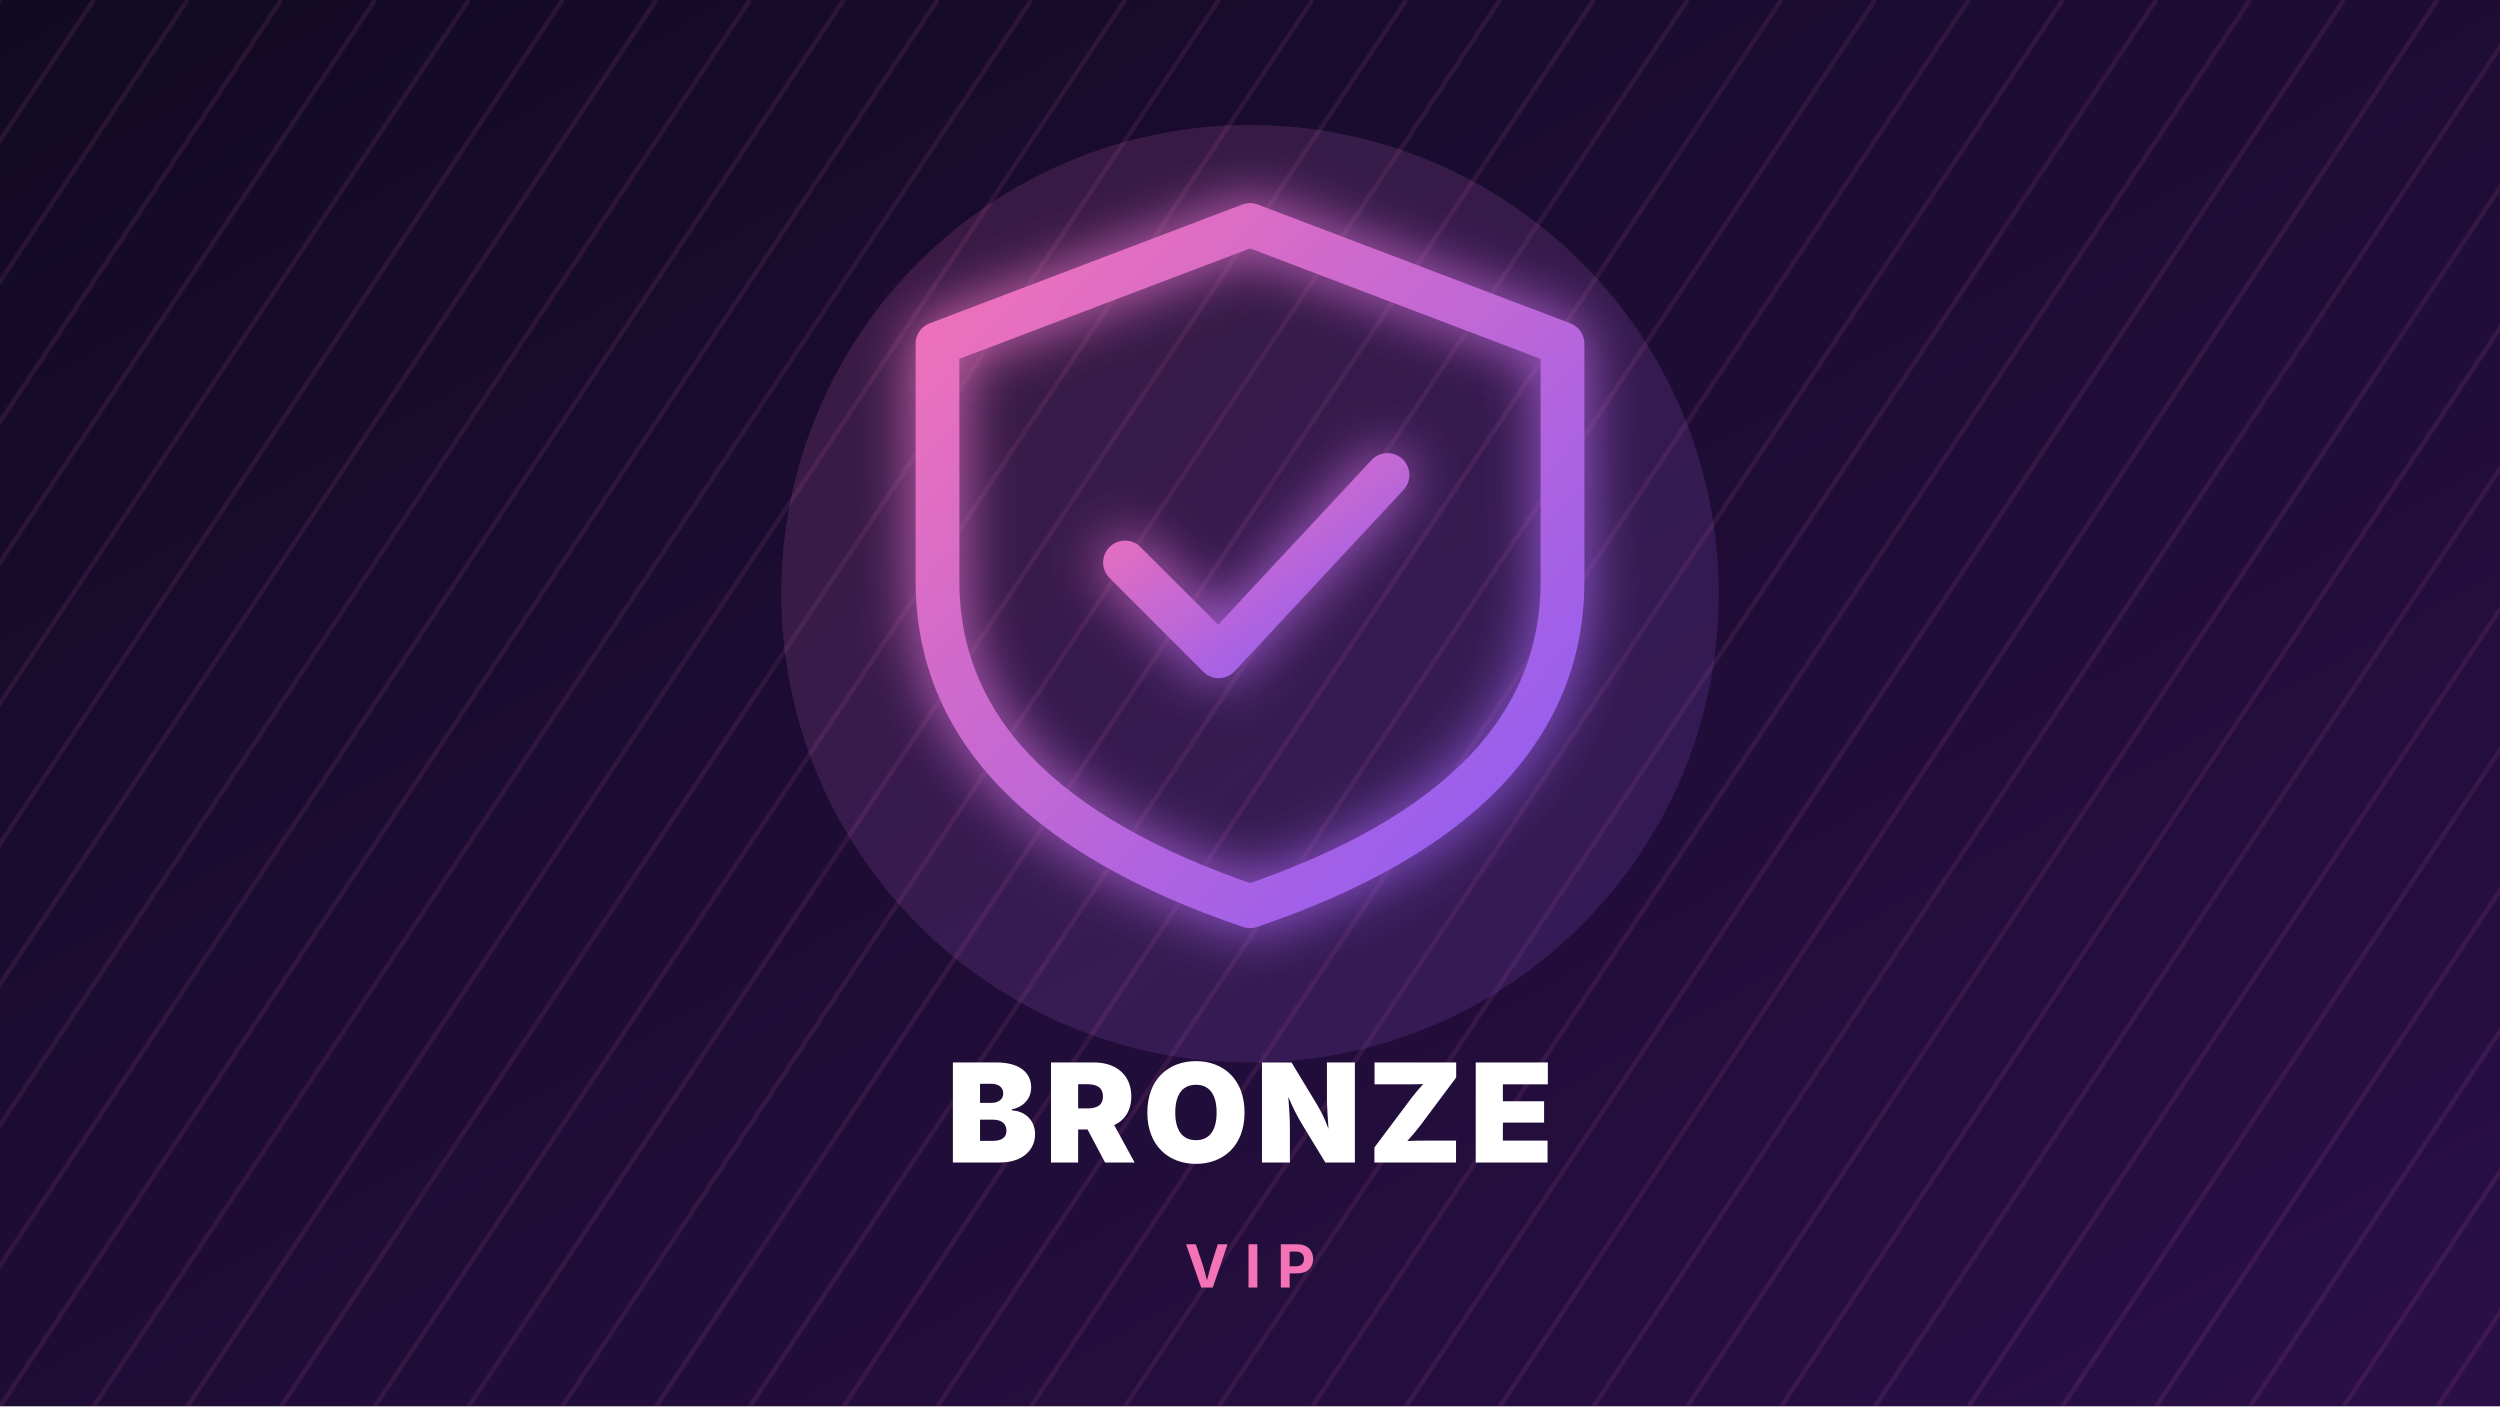
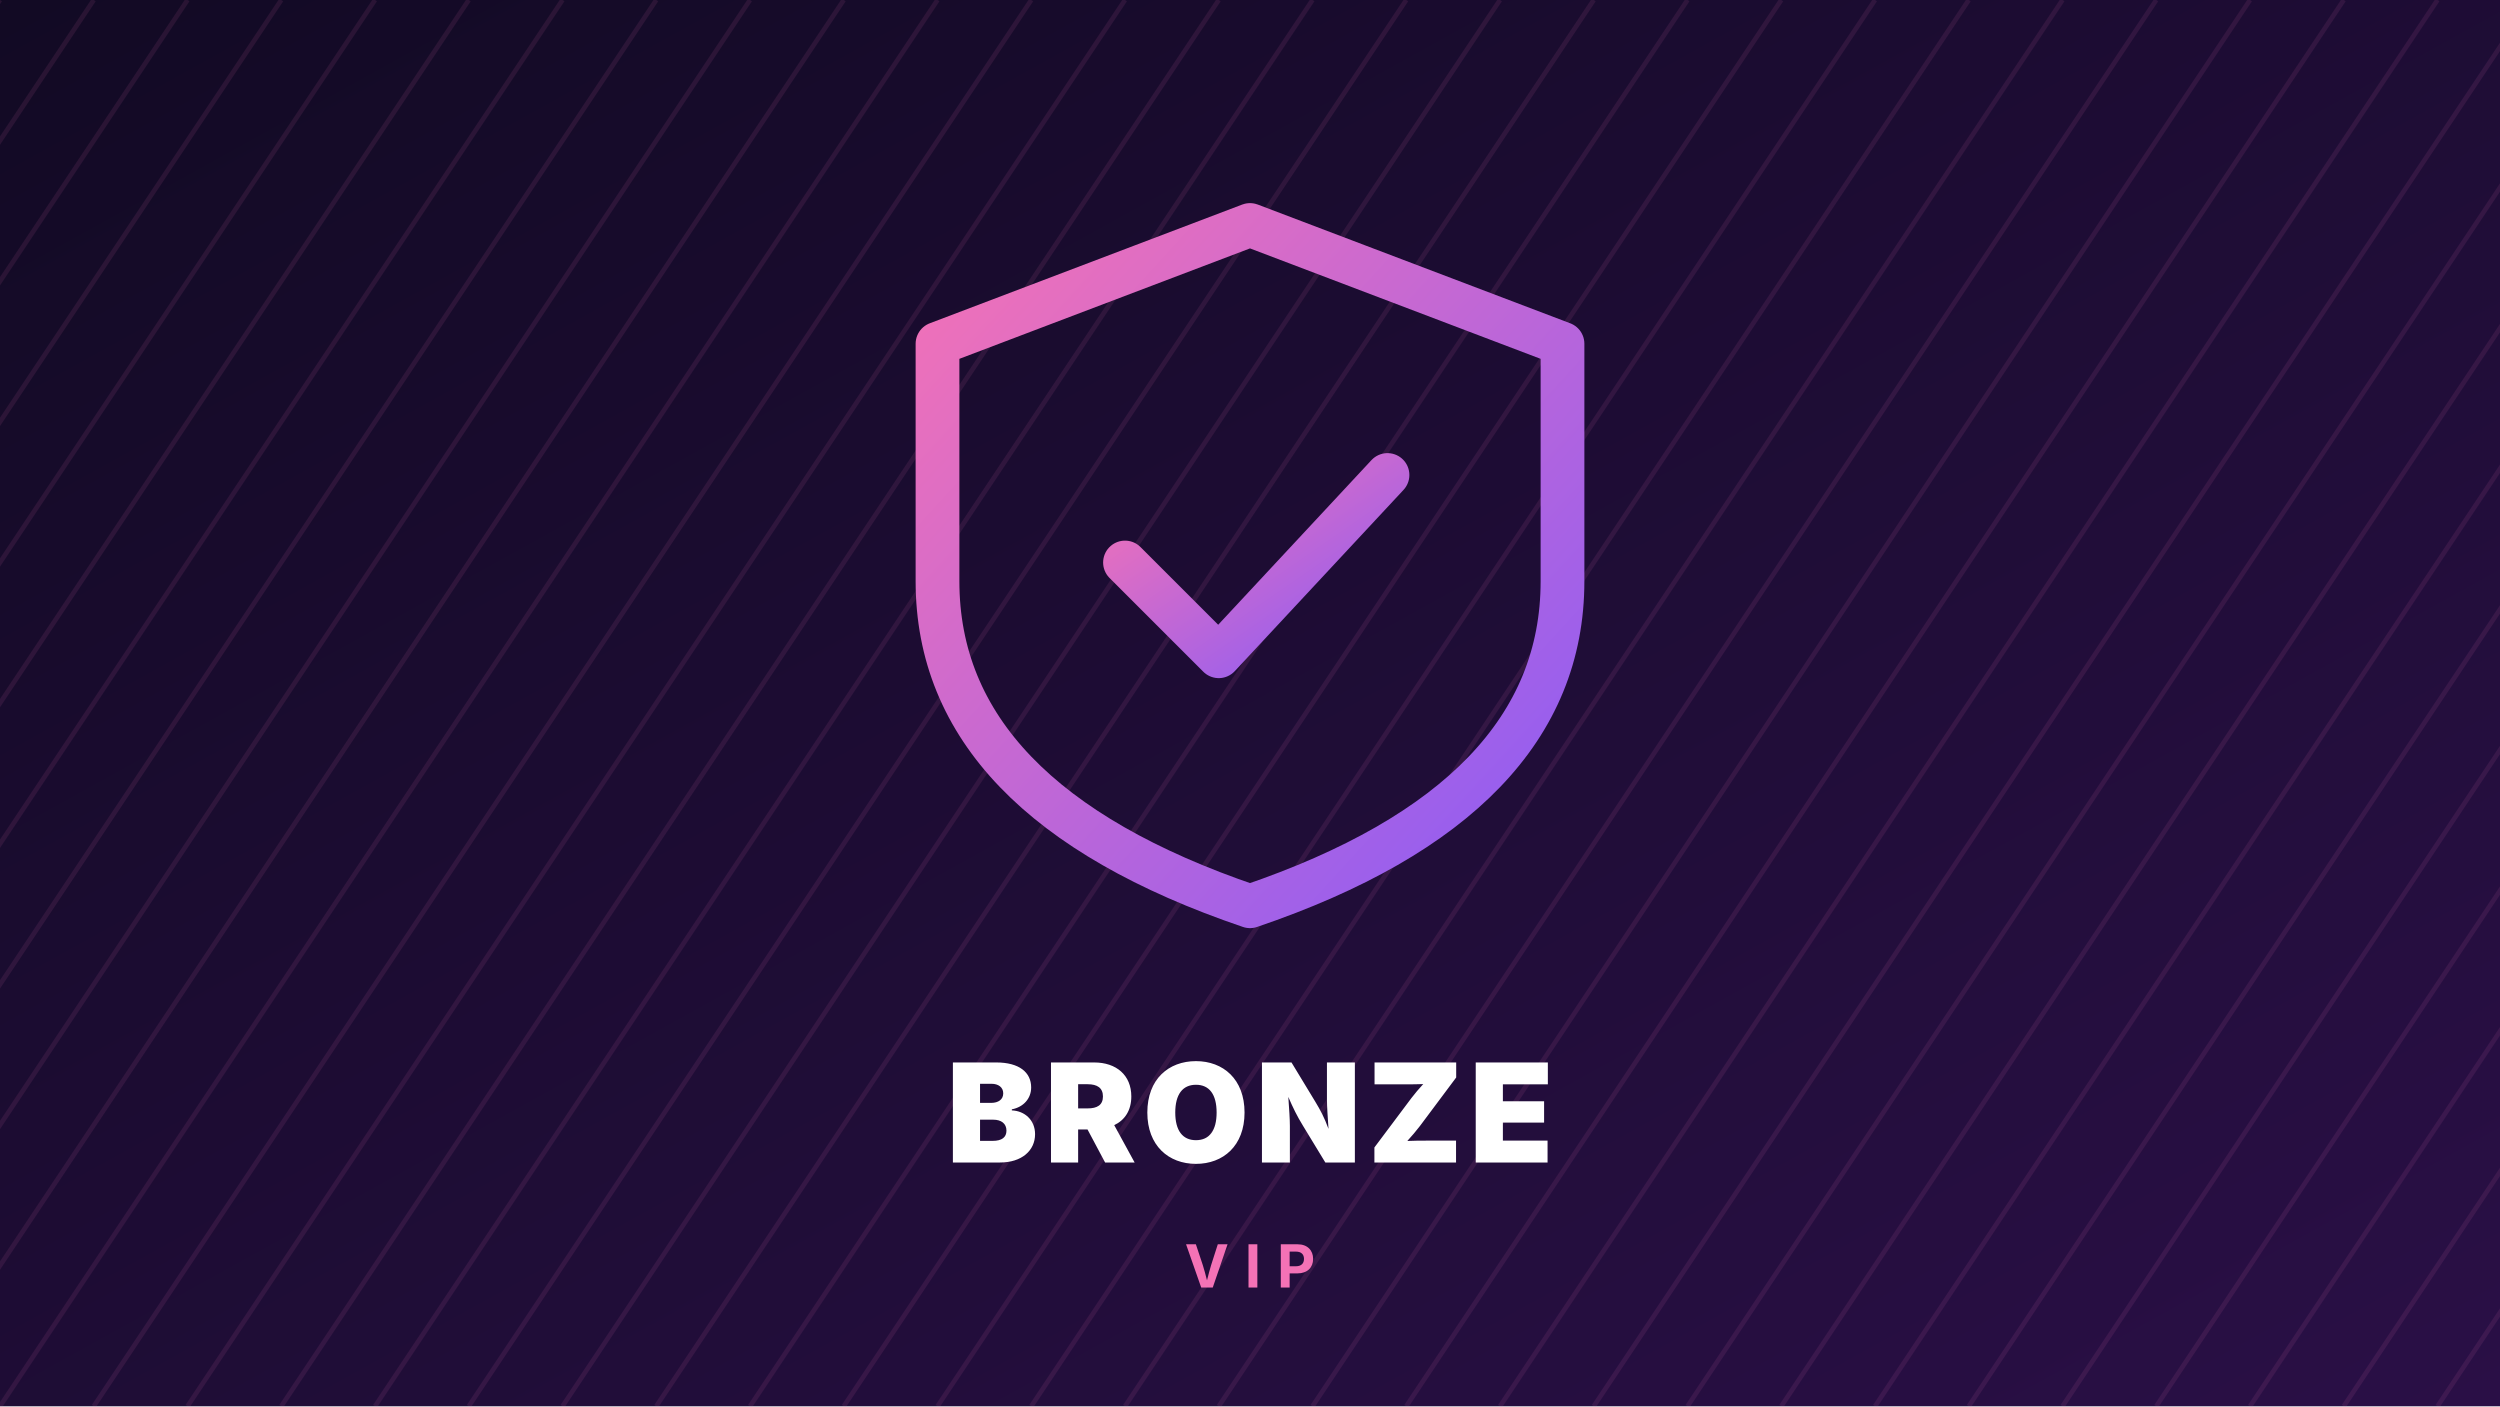
<svg xmlns="http://www.w3.org/2000/svg" viewBox="0 0 800 450" width="800" height="450">
  <defs>
    <linearGradient id="bg" x1="0" y1="0" x2="1" y2="1">
      <stop offset="0" stop-color="#120a24" />
      <stop offset="1" stop-color="#2a0f46" />
    </linearGradient>
    <linearGradient id="ac" x1="0" y1="0" x2="1" y2="1">
      <stop offset="0" stop-color="#f472b6" />
      <stop offset="1" stop-color="#8b5cf6" />
    </linearGradient>
-     <filter id="glow" x="-30%" y="-30%" width="160%" height="160%">
-       <feGaussianBlur stdDeviation="9" result="b" />
-       <feMerge>
-         <feMergeNode in="b" />
-         <feMergeNode in="SourceGraphic" />
-       </feMerge>
-     </filter>
  </defs>
  <rect width="800" height="450" fill="url(#bg)" />
  <g opacity=".10" stroke="#f472b6" stroke-width="1.5">
    <line x1="0" y1="0" x2="-300" y2="450" />
    <line x1="30" y1="0" x2="-270" y2="450" />
    <line x1="60" y1="0" x2="-240" y2="450" />
    <line x1="90" y1="0" x2="-210" y2="450" />
    <line x1="120" y1="0" x2="-180" y2="450" />
    <line x1="150" y1="0" x2="-150" y2="450" />
    <line x1="180" y1="0" x2="-120" y2="450" />
    <line x1="210" y1="0" x2="-90" y2="450" />
    <line x1="240" y1="0" x2="-60" y2="450" />
    <line x1="270" y1="0" x2="-30" y2="450" />
    <line x1="300" y1="0" x2="0" y2="450" />
    <line x1="330" y1="0" x2="30" y2="450" />
    <line x1="360" y1="0" x2="60" y2="450" />
    <line x1="390" y1="0" x2="90" y2="450" />
    <line x1="420" y1="0" x2="120" y2="450" />
    <line x1="450" y1="0" x2="150" y2="450" />
    <line x1="480" y1="0" x2="180" y2="450" />
    <line x1="510" y1="0" x2="210" y2="450" />
    <line x1="540" y1="0" x2="240" y2="450" />
    <line x1="570" y1="0" x2="270" y2="450" />
    <line x1="600" y1="0" x2="300" y2="450" />
    <line x1="630" y1="0" x2="330" y2="450" />
    <line x1="660" y1="0" x2="360" y2="450" />
    <line x1="690" y1="0" x2="390" y2="450" />
    <line x1="720" y1="0" x2="420" y2="450" />
    <line x1="750" y1="0" x2="450" y2="450" />
    <line x1="780" y1="0" x2="480" y2="450" />
    <line x1="810" y1="0" x2="510" y2="450" />
    <line x1="840" y1="0" x2="540" y2="450" />
    <line x1="870" y1="0" x2="570" y2="450" />
    <line x1="900" y1="0" x2="600" y2="450" />
    <line x1="930" y1="0" x2="630" y2="450" />
    <line x1="960" y1="0" x2="660" y2="450" />
    <line x1="990" y1="0" x2="690" y2="450" />
    <line x1="1020" y1="0" x2="720" y2="450" />
    <line x1="1050" y1="0" x2="750" y2="450" />
    <line x1="1080" y1="0" x2="780" y2="450" />
    <line x1="1110" y1="0" x2="810" y2="450" />
    <line x1="1140" y1="0" x2="840" y2="450" />
  </g>
-   <circle cx="400" cy="190" r="150" fill="url(#ac)" opacity=".16" />
-   <g transform="translate(144 -40)" filter="url(#glow)" fill="none" stroke="url(#ac)" stroke-width="14" stroke-linecap="round" stroke-linejoin="round">
+   <g transform="translate(144 -40)" fill="none" stroke="url(#ac)" stroke-width="14" stroke-linecap="round" stroke-linejoin="round">
    <path d="M256 112 L356 150 V226 Q356 296 256 330 Q156 296 156 226 V150 Z" />
    <path d="M216 220 L246 250 L300 192" />
  </g>
  <text x="400" y="372" text-anchor="middle" font-family="Inter, Arial, sans-serif" font-size="44" font-weight="900" letter-spacing="2" fill="#fff">BRONZE</text>
  <text x="400" y="412" text-anchor="middle" font-family="Inter, Arial, sans-serif" font-size="19" font-weight="700" letter-spacing="5" fill="#f472b6">VIP</text>
</svg>
